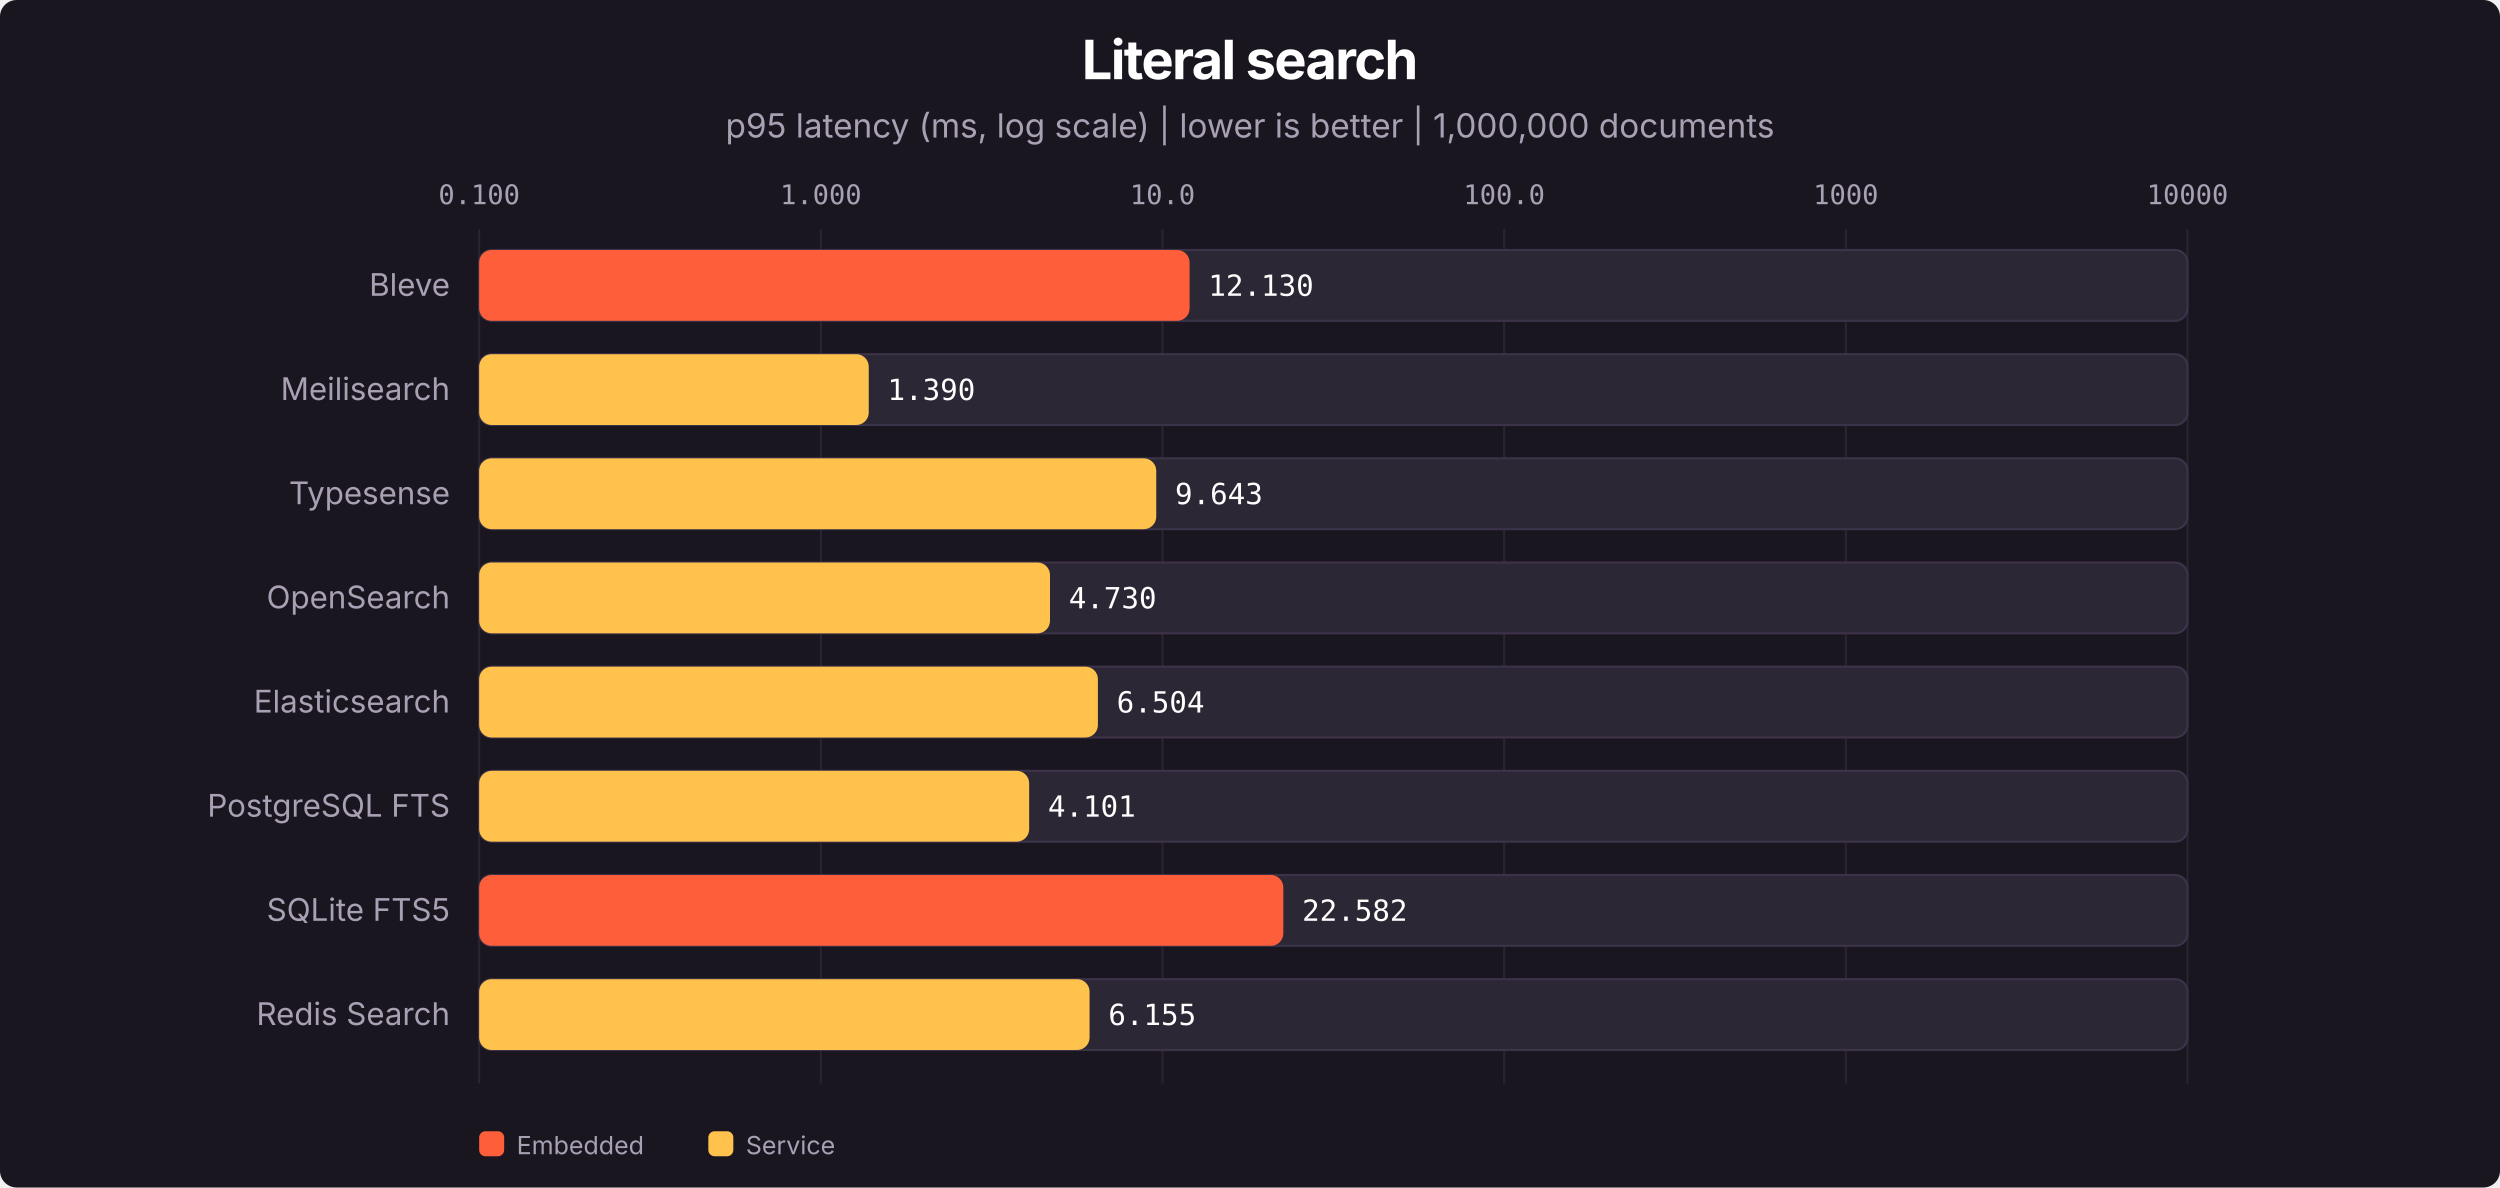
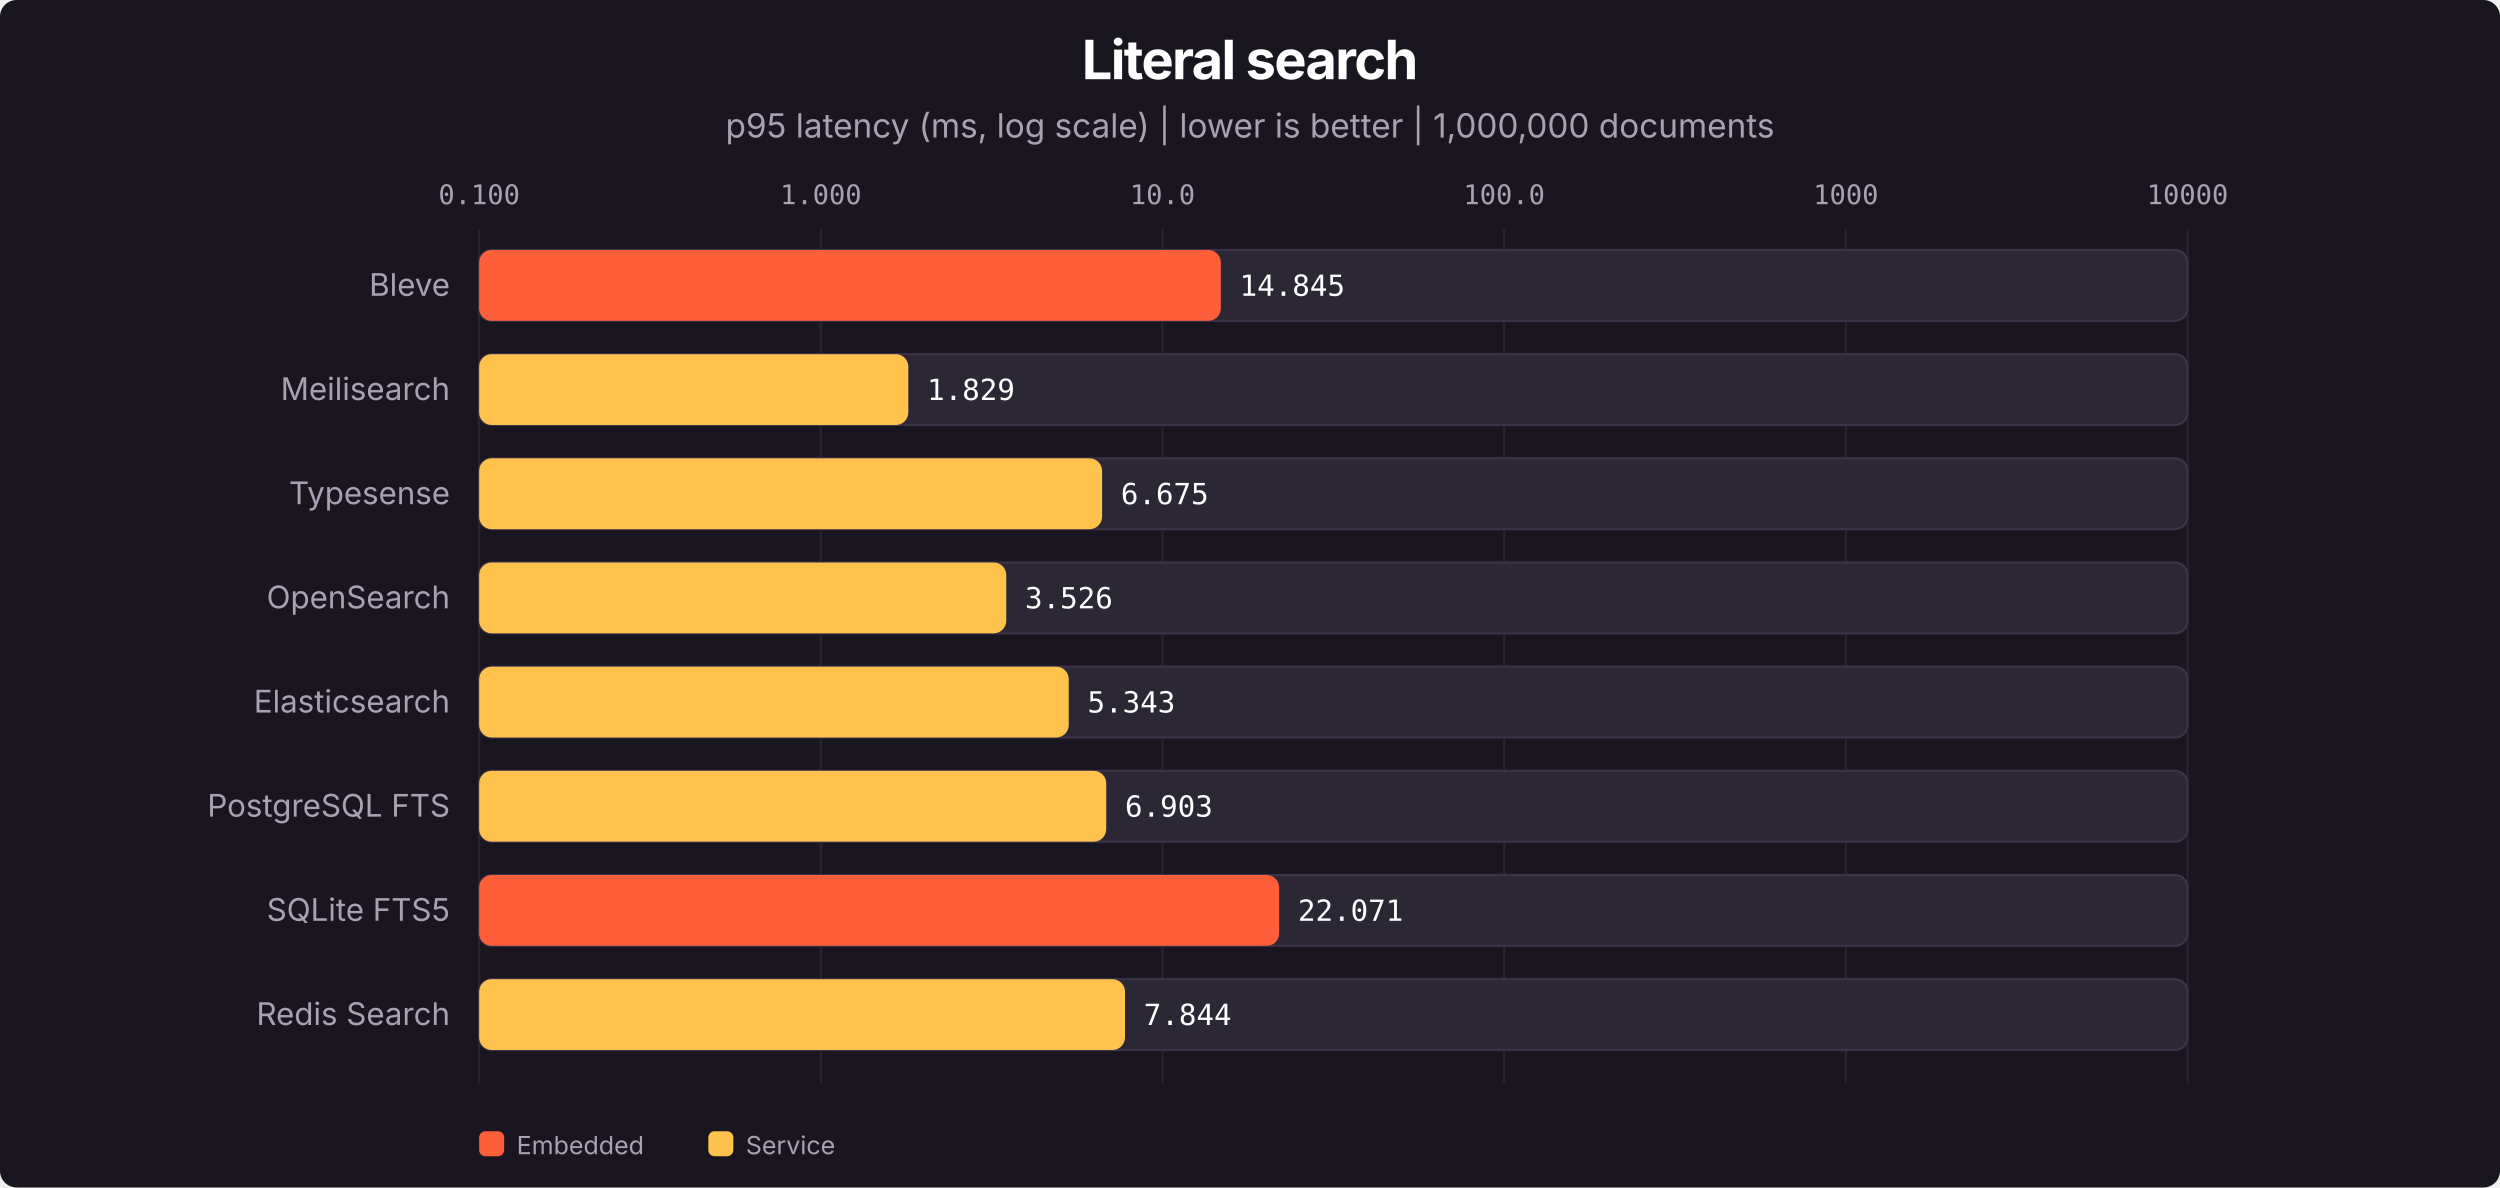
<svg xmlns="http://www.w3.org/2000/svg" width="1200" height="570" viewBox="0 0 1200 570" role="img" aria-labelledby="title description">
  <rect width="100%" height="100%" rx="8" fill="#1A1620" />
  <text x="600" y="38" text-anchor="middle" fill="#FFFFFF" font-size="26" font-weight="700" letter-spacing="-0.8" font-family="Space Grotesk, Inter, system-ui, sans-serif">Literal search</text>
  <text x="600" y="66" text-anchor="middle" fill="#A9A1B3" font-size="16" font-family="Inter, system-ui, sans-serif">p95 latency (ms, log scale) | lower is better | 1,000,000 documents</text>
  <line x1="230" y1="110" x2="230" y2="520" stroke="#2A2333" />
  <text x="230" y="98" text-anchor="middle" fill="#A9A1B3" font-size="13" font-family="JetBrains Mono, ui-monospace, monospace">0.100</text>
  <line x1="394" y1="110" x2="394" y2="520" stroke="#2A2333" />
  <text x="394" y="98" text-anchor="middle" fill="#A9A1B3" font-size="13" font-family="JetBrains Mono, ui-monospace, monospace">1.000</text>
  <line x1="558" y1="110" x2="558" y2="520" stroke="#2A2333" />
  <text x="558" y="98" text-anchor="middle" fill="#A9A1B3" font-size="13" font-family="JetBrains Mono, ui-monospace, monospace">10.0</text>
  <line x1="722" y1="110" x2="722" y2="520" stroke="#2A2333" />
  <text x="722" y="98" text-anchor="middle" fill="#A9A1B3" font-size="13" font-family="JetBrains Mono, ui-monospace, monospace">100.0</text>
  <line x1="886" y1="110" x2="886" y2="520" stroke="#2A2333" />
  <text x="886" y="98" text-anchor="middle" fill="#A9A1B3" font-size="13" font-family="JetBrains Mono, ui-monospace, monospace">1000</text>
  <line x1="1050" y1="110" x2="1050" y2="520" stroke="#2A2333" />
  <text x="1050" y="98" text-anchor="middle" fill="#A9A1B3" font-size="13" font-family="JetBrains Mono, ui-monospace, monospace">10000</text>
  <text x="216" y="142" text-anchor="end" fill="#A9A1B3" font-size="15" font-family="Inter, system-ui, sans-serif">Bleve</text>
  <rect x="230" y="120" width="820" height="34" rx="6" fill="#2C2734" stroke="#3D3349" />
-   <rect x="230" y="120" width="341" height="34" rx="6" fill="#FF5E3A" />
-   <text x="580" y="142" fill="#FFFFFF" font-size="14" font-family="JetBrains Mono, ui-monospace, monospace">12.130</text>
+   <rect x="230" y="120" width="356" height="34" rx="6" fill="#FF5E3A" />
+   <text x="595" y="142" fill="#FFFFFF" font-size="14" font-family="JetBrains Mono, ui-monospace, monospace">14.845</text>
  <text x="216" y="192" text-anchor="end" fill="#A9A1B3" font-size="15" font-family="Inter, system-ui, sans-serif">Meilisearch</text>
  <rect x="230" y="170" width="820" height="34" rx="6" fill="#2C2734" stroke="#3D3349" />
-   <rect x="230" y="170" width="187" height="34" rx="6" fill="#FFC24D" />
-   <text x="426" y="192" fill="#FFFFFF" font-size="14" font-family="JetBrains Mono, ui-monospace, monospace">1.390</text>
+   <rect x="230" y="170" width="206" height="34" rx="6" fill="#FFC24D" />
+   <text x="445" y="192" fill="#FFFFFF" font-size="14" font-family="JetBrains Mono, ui-monospace, monospace">1.829</text>
  <text x="216" y="242" text-anchor="end" fill="#A9A1B3" font-size="15" font-family="Inter, system-ui, sans-serif">Typesense</text>
  <rect x="230" y="220" width="820" height="34" rx="6" fill="#2C2734" stroke="#3D3349" />
-   <rect x="230" y="220" width="325" height="34" rx="6" fill="#FFC24D" />
-   <text x="564" y="242" fill="#FFFFFF" font-size="14" font-family="JetBrains Mono, ui-monospace, monospace">9.643</text>
+   <rect x="230" y="220" width="299" height="34" rx="6" fill="#FFC24D" />
+   <text x="538" y="242" fill="#FFFFFF" font-size="14" font-family="JetBrains Mono, ui-monospace, monospace">6.675</text>
  <text x="216" y="292" text-anchor="end" fill="#A9A1B3" font-size="15" font-family="Inter, system-ui, sans-serif">OpenSearch</text>
  <rect x="230" y="270" width="820" height="34" rx="6" fill="#2C2734" stroke="#3D3349" />
-   <rect x="230" y="270" width="274" height="34" rx="6" fill="#FFC24D" />
-   <text x="513" y="292" fill="#FFFFFF" font-size="14" font-family="JetBrains Mono, ui-monospace, monospace">4.730</text>
+   <rect x="230" y="270" width="253" height="34" rx="6" fill="#FFC24D" />
+   <text x="492" y="292" fill="#FFFFFF" font-size="14" font-family="JetBrains Mono, ui-monospace, monospace">3.526</text>
  <text x="216" y="342" text-anchor="end" fill="#A9A1B3" font-size="15" font-family="Inter, system-ui, sans-serif">Elasticsearch</text>
  <rect x="230" y="320" width="820" height="34" rx="6" fill="#2C2734" stroke="#3D3349" />
-   <rect x="230" y="320" width="297" height="34" rx="6" fill="#FFC24D" />
-   <text x="536" y="342" fill="#FFFFFF" font-size="14" font-family="JetBrains Mono, ui-monospace, monospace">6.504</text>
+   <rect x="230" y="320" width="283" height="34" rx="6" fill="#FFC24D" />
+   <text x="522" y="342" fill="#FFFFFF" font-size="14" font-family="JetBrains Mono, ui-monospace, monospace">5.343</text>
  <text x="216" y="392" text-anchor="end" fill="#A9A1B3" font-size="15" font-family="Inter, system-ui, sans-serif">PostgreSQL FTS</text>
  <rect x="230" y="370" width="820" height="34" rx="6" fill="#2C2734" stroke="#3D3349" />
-   <rect x="230" y="370" width="264" height="34" rx="6" fill="#FFC24D" />
-   <text x="503" y="392" fill="#FFFFFF" font-size="14" font-family="JetBrains Mono, ui-monospace, monospace">4.101</text>
+   <rect x="230" y="370" width="301" height="34" rx="6" fill="#FFC24D" />
+   <text x="540" y="392" fill="#FFFFFF" font-size="14" font-family="JetBrains Mono, ui-monospace, monospace">6.903</text>
  <text x="216" y="442" text-anchor="end" fill="#A9A1B3" font-size="15" font-family="Inter, system-ui, sans-serif">SQLite FTS5</text>
  <rect x="230" y="420" width="820" height="34" rx="6" fill="#2C2734" stroke="#3D3349" />
-   <rect x="230" y="420" width="386" height="34" rx="6" fill="#FF5E3A" />
-   <text x="625" y="442" fill="#FFFFFF" font-size="14" font-family="JetBrains Mono, ui-monospace, monospace">22.582</text>
+   <rect x="230" y="420" width="384" height="34" rx="6" fill="#FF5E3A" />
+   <text x="623" y="442" fill="#FFFFFF" font-size="14" font-family="JetBrains Mono, ui-monospace, monospace">22.071</text>
  <text x="216" y="492" text-anchor="end" fill="#A9A1B3" font-size="15" font-family="Inter, system-ui, sans-serif">Redis Search</text>
  <rect x="230" y="470" width="820" height="34" rx="6" fill="#2C2734" stroke="#3D3349" />
-   <rect x="230" y="470" width="293" height="34" rx="6" fill="#FFC24D" />
-   <text x="532" y="492" fill="#FFFFFF" font-size="14" font-family="JetBrains Mono, ui-monospace, monospace">6.155</text>
+   <rect x="230" y="470" width="310" height="34" rx="6" fill="#FFC24D" />
+   <text x="549" y="492" fill="#FFFFFF" font-size="14" font-family="JetBrains Mono, ui-monospace, monospace">7.844</text>
  <rect x="230" y="543" width="12" height="12" rx="3" fill="#FF5E3A" />
  <text x="248" y="554" fill="#A9A1B3" font-size="12" font-family="Inter, system-ui, sans-serif">Embedded</text>
  <rect x="340" y="543" width="12" height="12" rx="3" fill="#FFC24D" />
  <text x="358" y="554" fill="#A9A1B3" font-size="12" font-family="Inter, system-ui, sans-serif">Service</text>
</svg>
